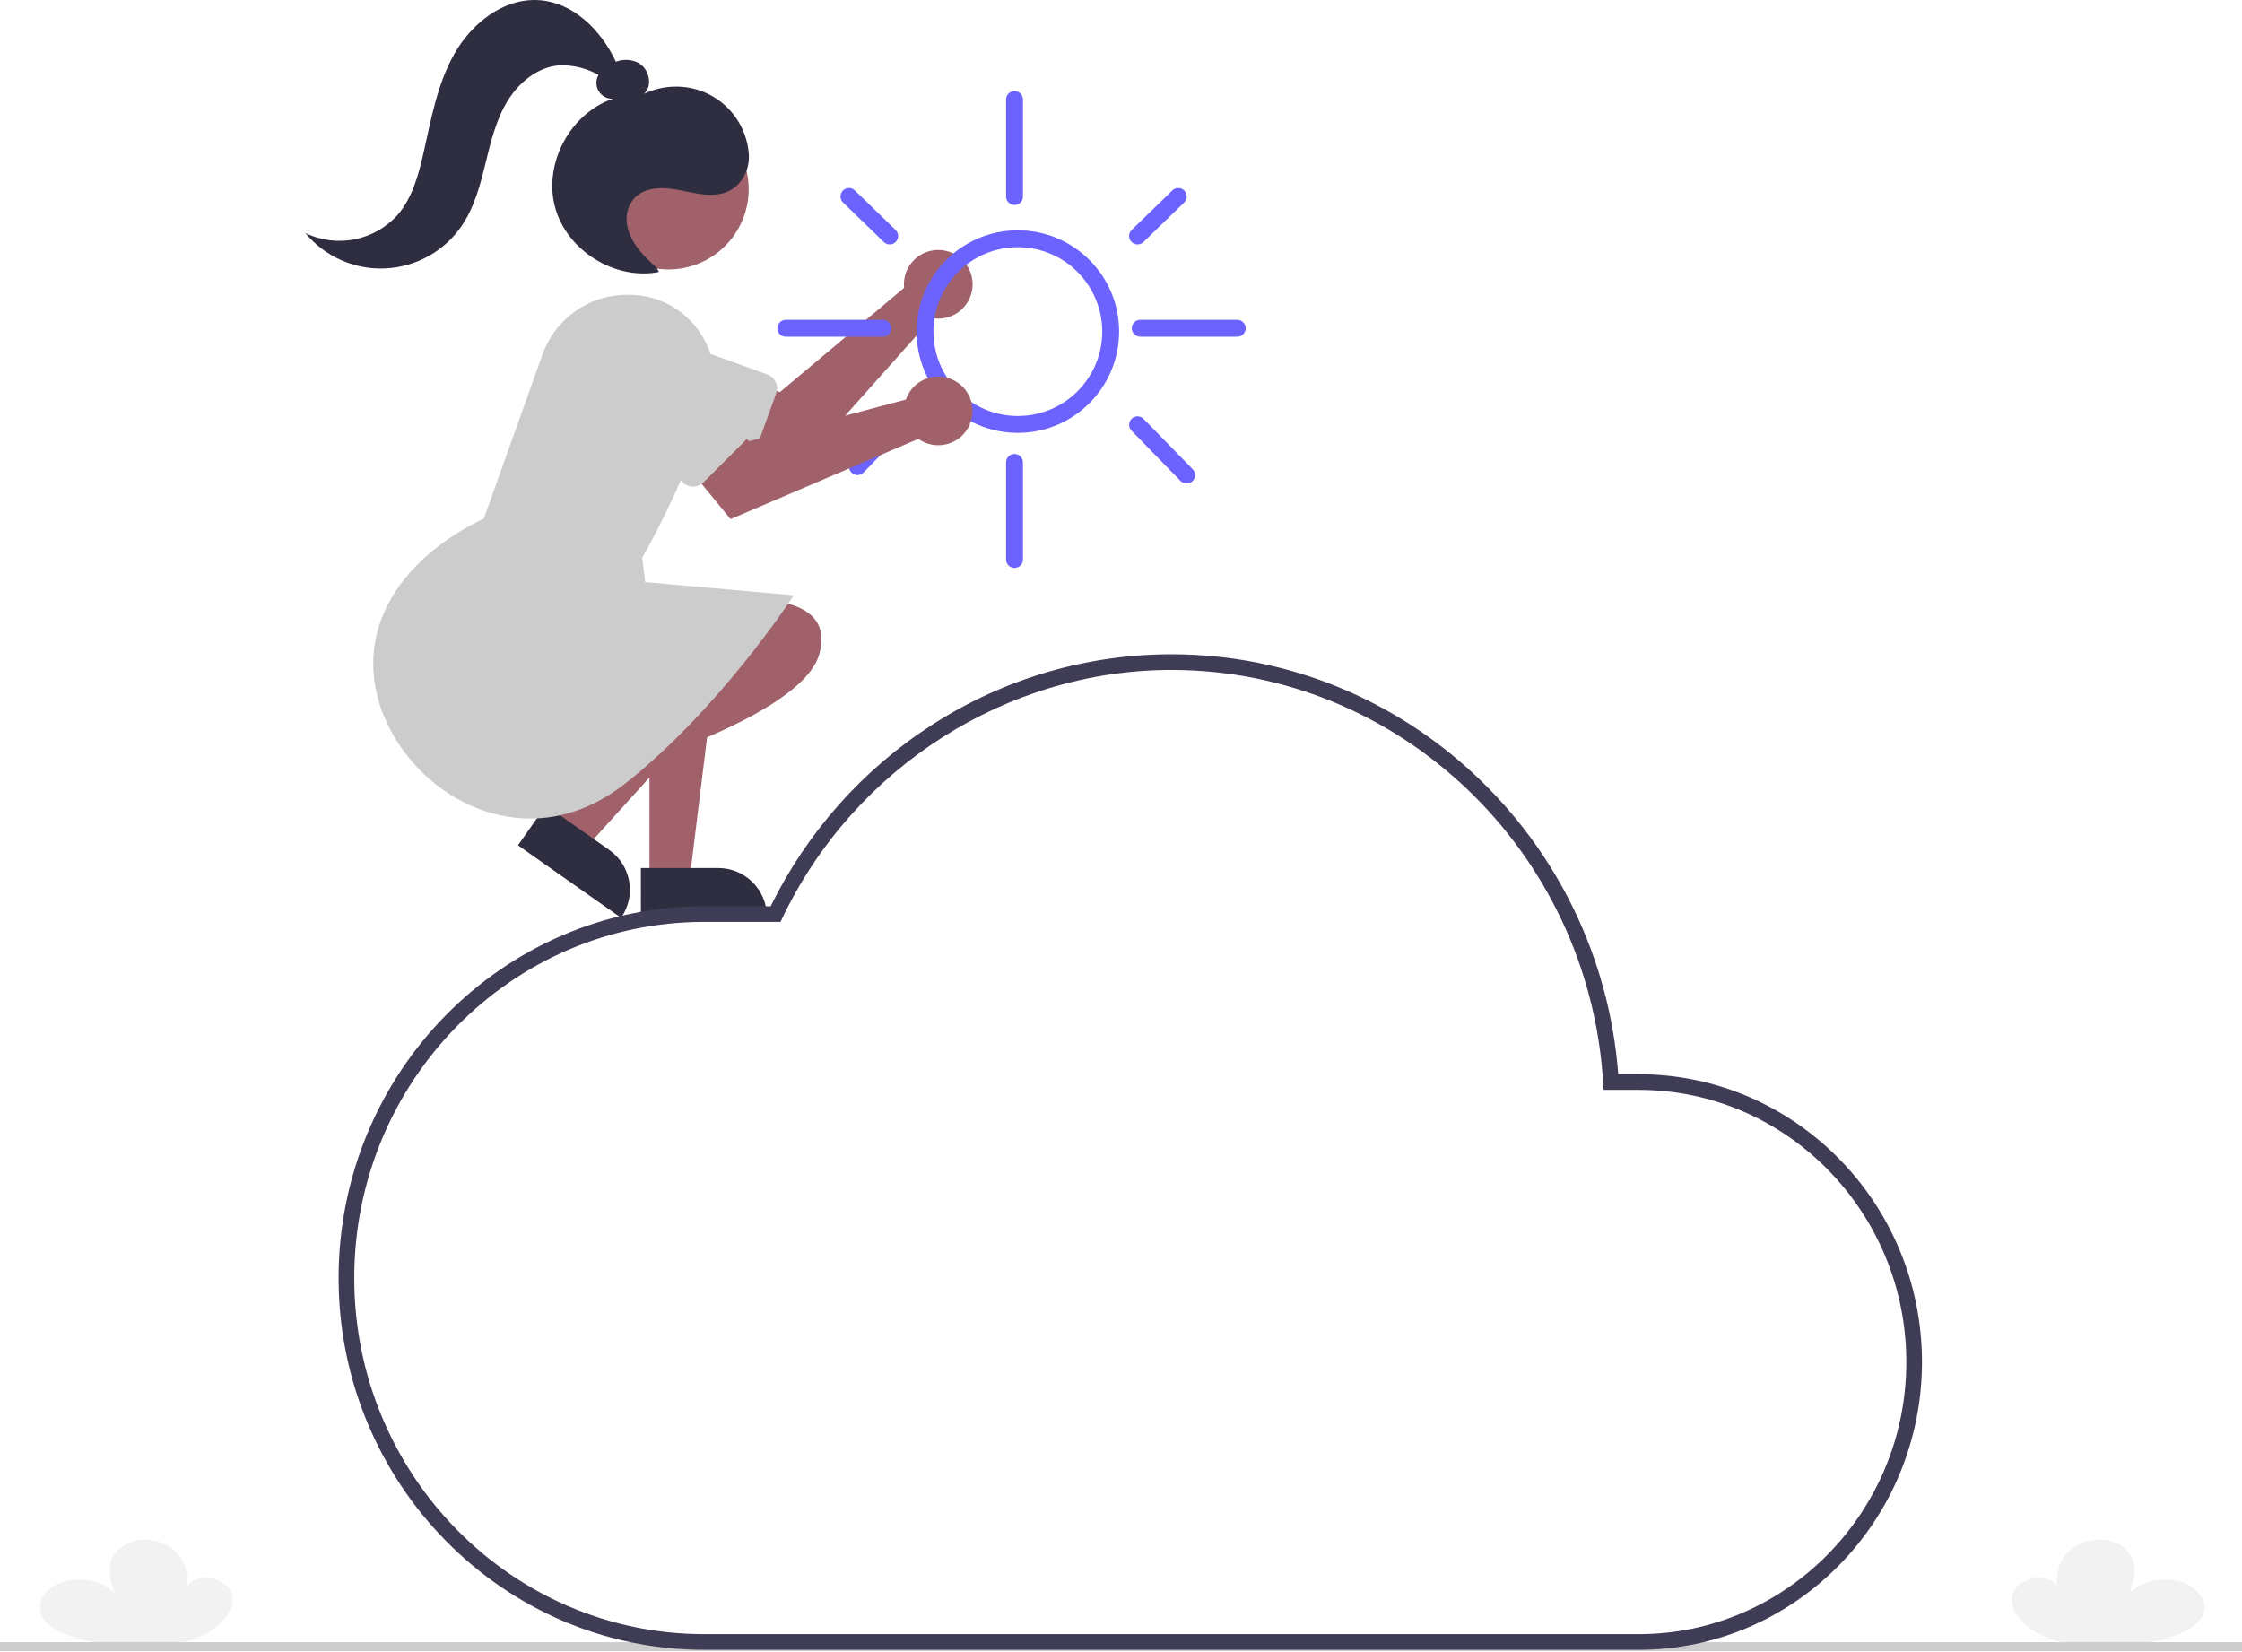
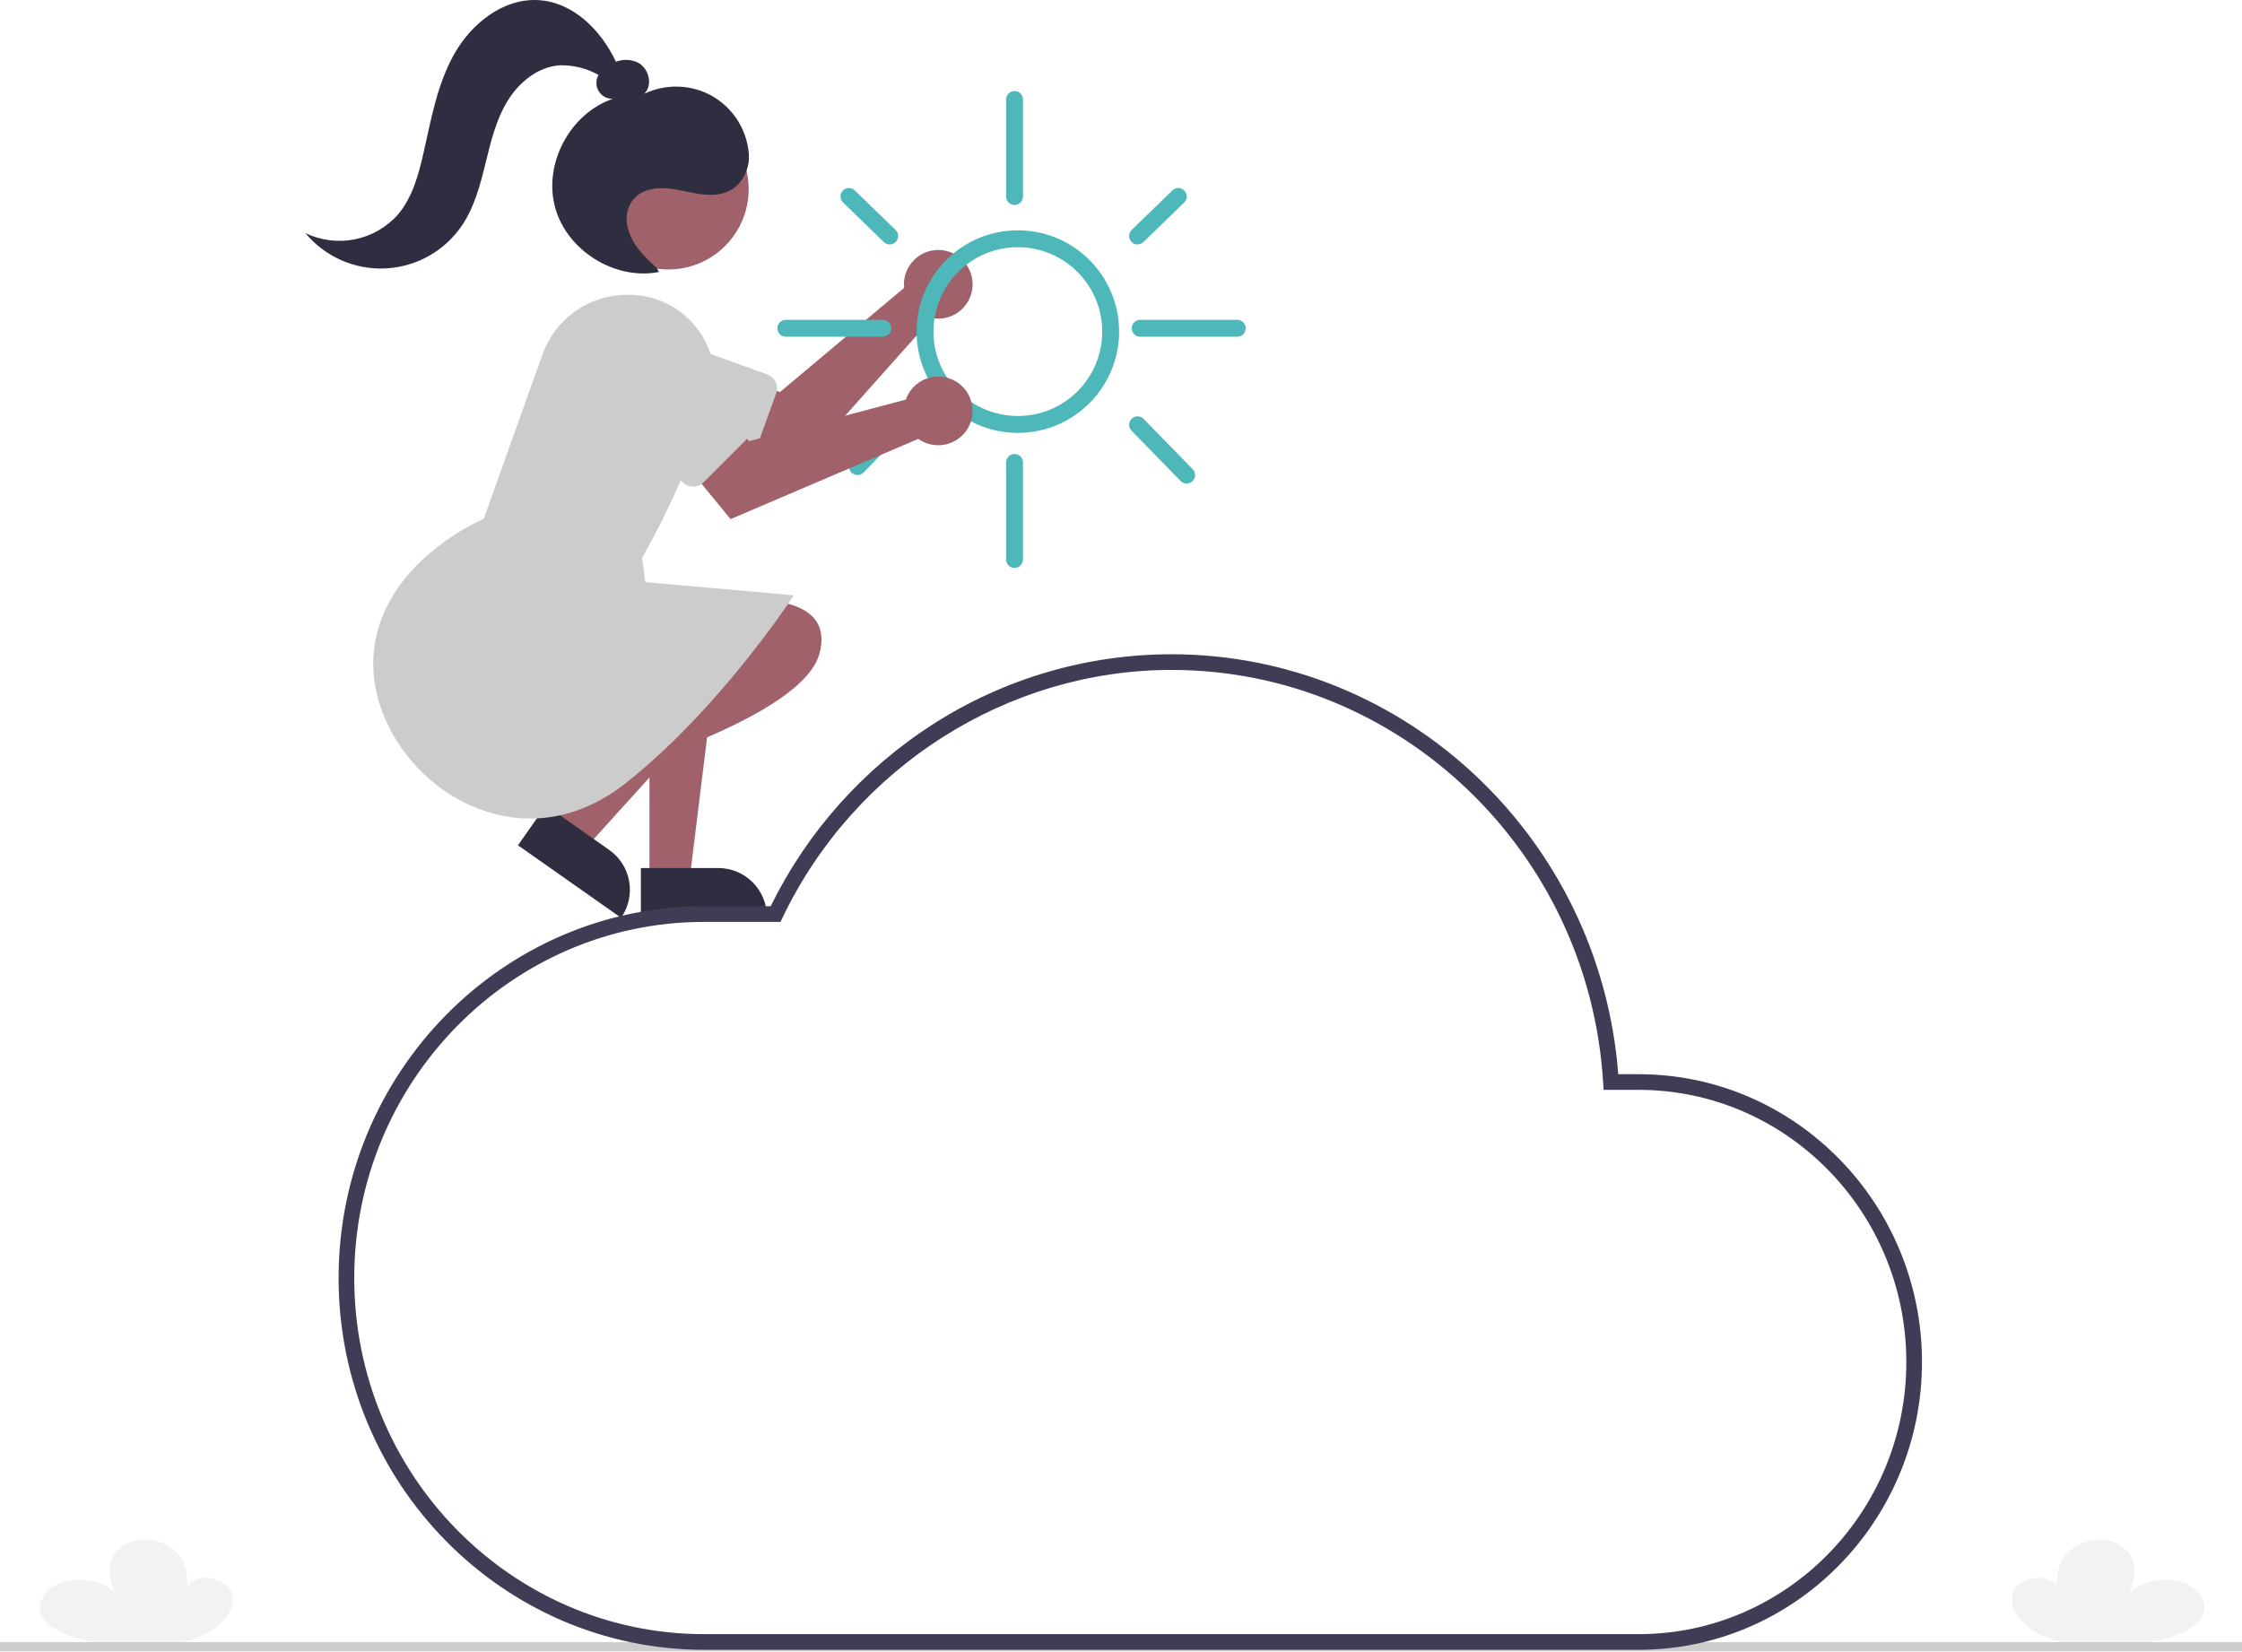
<svg xmlns="http://www.w3.org/2000/svg" id="f3bef9ad-0239-4908-ae6d-7464f49c7d52" data-name="Layer 1" width="859.113" height="632.679" viewBox="0 0 859.113 632.679">
  <path id="bf948e58-f613-467a-9468-983dc892a127" data-name="Path 449" d="M967.942,763.866c-10.593-.44-20.244-4.715-24.61-11.338q-.306-.465-.577-.943c-1.594-2.822-2.092-6.066-.349-8.847s6.1-4.893,10.468-4.454,7.785,3.926,5.976,6.686c-.4-5.578-.735-11.439,3.762-16.294a16.436,16.436,0,0,1,9.207-4.758c9.062-1.594,15.078,3.53,16.283,8.7.889,3.819-.339,7.7-1.562,11.479,3.769-4.457,12.732-6.44,19.6-4.335s10.673,8,8.328,12.9c-2.763,5.764-11.974,8.743-20.53,10.318C986.87,764.281,976.276,764.212,967.942,763.866Z" transform="translate(-170.4435 -133.6603)" fill="#f2f2f2" />
  <path id="b42aec13-b3c1-4211-a06e-06d70154504c" data-name="Path 538" d="M232.952,763.866c10.593-.44,20.244-4.715,24.609-11.338q.307-.465.577-.943c1.594-2.822,2.092-6.066.349-8.847s-6.1-4.893-10.468-4.454-7.786,3.926-5.976,6.686c.4-5.578.735-11.439-3.762-16.294a16.436,16.436,0,0,0-9.206-4.758c-9.062-1.594-15.078,3.53-16.283,8.7-.889,3.819.339,7.7,1.562,11.479-3.769-4.457-12.732-6.44-19.6-4.335s-10.674,8-8.328,12.9c2.763,5.764,11.974,8.743,20.53,10.318C214.024,764.281,224.617,764.212,232.952,763.866Z" transform="translate(-170.4435 -133.6603)" fill="#f2f2f2" />
  <rect id="ff921942-c1a5-4092-8e51-cfff0188952a" data-name="Rectangle 73" y="629.236" width="859.113" height="3.443" fill="#ccc" />
  <path id="a8ec5313-8437-40fa-9ae6-49ad9c080ae2" data-name="Path 525" d="M516.845,241.872a13.191,13.191,0,0,0,.062,2.077l-47.612,39.958-14.2-5.141-10.559,20.414,31.043,14.776,52.052-58.411a13.155,13.155,0,1,0-10.787-13.674Z" transform="translate(-170.4435 -133.6603)" fill="#a0616a" />
  <path id="b5ad9c77-52a4-4655-bf33-f0307720c346" data-name="Path 526" d="M452.989,308.973l-45.978-16.6a16.92,16.92,0,1,1,11.489-31.831l45.978,16.6a5.639,5.639,0,0,1,3.39,7.218l-0.0.001-7.659,21.221a5.648,5.648,0,0,1-7.22,3.39Z" transform="translate(-170.4435 -133.6603)" fill="#ccc" />
  <path id="ee570c5a-79aa-496e-9580-2e913ce96aae" data-name="Path 527" d="M419.316,470.648h15.366l7.31-59.27h-22.678Z" transform="translate(-170.4435 -133.6603)" fill="#a0616a" />
  <path id="ab71c019-c25e-46eb-a51f-1c429aa2c12d" data-name="Path 528" d="M464.315,484.917l-48.293.003-.001-18.659,29.634-.002a18.659,18.659,0,0,1,18.66,18.658Z" transform="translate(-170.4435 -133.6603)" fill="#2f2e41" />
  <path id="f36d9583-efe1-4c6b-b146-57ada20cd73c" data-name="Path 529" d="M381.34,450.797l12.57,8.838,40.071-44.279-18.551-13.043Z" transform="translate(-170.4435 -133.6603)" fill="#a0616a" />
  <path id="efce1b5c-13fd-487e-9a00-7bbfe0293cc7" data-name="Path 530" d="M408.43,485.321l-39.504-27.769,10.729-15.263,24.241,17.04a18.657,18.657,0,0,1,4.534,25.992Z" transform="translate(-170.4435 -133.6603)" fill="#2f2e41" />
  <path id="b962c087-78c3-438a-b2f2-2ecccfec7131" data-name="Path 531" d="M452.939,363.882s38.347-4.524,31.464,20.359-83.577,46.374-83.577,46.374Z" transform="translate(-170.4435 -133.6603)" fill="#a0616a" />
  <circle id="b4ce5f2d-2188-4402-bc9c-1bcfffccb703" data-name="Ellipse 71" cx="256.101" cy="72.466" r="30.784" fill="#a0616a" />
  <path id="bec54b22-7d61-4f61-9a6e-d6909ce0cfb7" data-name="Path 532" d="M328.372,425.52c-17.517-20.4-23.646-51.7,4.288-77.736a92.071,92.071,0,0,1,23.168-15.386l22.512-62.963a34.309,34.309,0,0,1,31.709-22.808,32.834,32.834,0,0,1,31.851,20.484,28.5,28.5,0,0,1,.884,20.184,324.212,324.212,0,0,1-26.269,60.1l1.164,9.313,56.907,5.058-.531.863c-.277.45-28.128,42.885-63.758,71.052-12.183,9.63-24.78,13.622-36.67,13.621C355.598,447.306,339.2,438.127,328.372,425.52Z" transform="translate(-170.4435 -133.6603)" fill="#ccc" />
  <path id="f5e0fb0e-7954-451a-aeef-f3006d7ce30b" data-name="Path 533" d="M323.002,215.786c5.446-6.49,7.782-14.978,9.662-23.24,2.973-13.071,5.274-26.587,11.88-38.252s18.745-21.33,32.13-20.594c13.309.732,24.068,11.439,29.779,23.621a10.594,10.594,0,0,1,8.6.415c4.116,2.254,5.655,8.661,2.229,11.869a28.44,28.44,0,0,1,23.159-.577,27.994,27.994,0,0,1,16.957,23.757,15.262,15.262,0,0,1-4.058,11.45c-5.906,6.08-14.26,3.983-21.688,2.434-7.016-1.463-15.561-1.858-19.514,4.827a12.53,12.53,0,0,0-1.219,9.156c1.514,6.673,6.455,11.321,11.248,15.77l.784,1.456c-16.924,3.3-35.4-8.258-39.844-24.919s5.84-35.882,22.162-41.44h0a6.1,6.1,0,0,1-5.48-9.145,29.015,29.015,0,0,0-14.805-3.699c-8.431.553-15.727,6.554-20.115,13.775s-6.375,15.6-8.387,23.807-4.19,16.569-8.882,23.6a37.55,37.55,0,0,1-60.161,3.086A29.967,29.967,0,0,0,323.002,215.786Z" transform="translate(-170.4435 -133.6603)" fill="#2f2e41" />
-   <path d="M560.473,299.527A38.807,38.807,0,1,1,599.279,260.72,38.851,38.851,0,0,1,560.473,299.527Zm0-71.145A32.339,32.339,0,1,0,592.811,260.72,32.375,32.375,0,0,0,560.473,228.381Z" transform="translate(-170.4435 -133.6603)" fill="#6c63ff" />
-   <path d="M559.199,212.212a3.234,3.234,0,0,1-3.234-3.234V171.788a3.234,3.234,0,0,1,6.468,0V208.978A3.234,3.234,0,0,1,559.199,212.212Z" transform="translate(-170.4435 -133.6603)" fill="#6c63ff" />
-   <path d="M508.731,262.681H471.541a3.234,3.234,0,0,1,0-6.468h37.19a3.234,3.234,0,0,1,0,6.468Z" transform="translate(-170.4435 -133.6603)" fill="#6c63ff" />
-   <path d="M644.554,262.681H607.364a3.234,3.234,0,0,1,0-6.468h37.19a3.234,3.234,0,0,1,0,6.468Z" transform="translate(-170.4435 -133.6603)" fill="#6c63ff" />
-   <path d="M606.342,227.322a3.234,3.234,0,0,1-2.252-5.555l15.574-15.11a3.234,3.234,0,1,1,4.503,4.642L608.594,226.409A3.222,3.222,0,0,1,606.342,227.322Z" transform="translate(-170.4435 -133.6603)" fill="#6c63ff" />
-   <path d="M511.369,227.322a3.223,3.223,0,0,1-2.252-.913l-15.574-15.11a3.234,3.234,0,1,1,4.503-4.642l15.574,15.11a3.234,3.234,0,0,1-2.252,5.555Z" transform="translate(-170.4435 -133.6603)" fill="#6c63ff" />
-   <path d="M499.029,315.696a3.235,3.235,0,0,1-2.32-5.487l15.574-16.038a3.234,3.234,0,0,1,4.641,4.507L501.349,314.715A3.229,3.229,0,0,1,499.029,315.696Z" transform="translate(-170.4435 -133.6603)" fill="#6c63ff" />
-   <path d="M625.15,318.93a3.218,3.218,0,0,1-2.314-.976l-18.808-19.272a3.233,3.233,0,1,1,4.628-4.516l18.808,19.272a3.233,3.233,0,0,1-2.314,5.492Z" transform="translate(-170.4435 -133.6603)" fill="#6c63ff" />
-   <path d="M559.199,351.269a3.234,3.234,0,0,1-3.234-3.234V310.845a3.234,3.234,0,1,1,6.468,0v37.19A3.234,3.234,0,0,1,559.199,351.269Z" transform="translate(-170.4435 -133.6603)" fill="#6c63ff" />
+   <path d="M560.473,299.527A38.807,38.807,0,1,1,599.279,260.72,38.851,38.851,0,0,1,560.473,299.527Zm0-71.145A32.339,32.339,0,1,0,592.811,260.72,32.375,32.375,0,0,0,560.473,228.381Z" transform="translate(-170.4435 -133.6603)" fill="#4eb7ba" />
+   <path d="M559.199,212.212a3.234,3.234,0,0,1-3.234-3.234V171.788a3.234,3.234,0,0,1,6.468,0V208.978A3.234,3.234,0,0,1,559.199,212.212Z" transform="translate(-170.4435 -133.6603)" fill="#4eb7ba" />
+   <path d="M508.731,262.681H471.541a3.234,3.234,0,0,1,0-6.468h37.19a3.234,3.234,0,0,1,0,6.468Z" transform="translate(-170.4435 -133.6603)" fill="#4eb7ba" />
+   <path d="M644.554,262.681H607.364a3.234,3.234,0,0,1,0-6.468h37.19a3.234,3.234,0,0,1,0,6.468Z" transform="translate(-170.4435 -133.6603)" fill="#4eb7ba" />
+   <path d="M606.342,227.322a3.234,3.234,0,0,1-2.252-5.555l15.574-15.11a3.234,3.234,0,1,1,4.503,4.642L608.594,226.409A3.222,3.222,0,0,1,606.342,227.322Z" transform="translate(-170.4435 -133.6603)" fill="#4eb7ba" />
+   <path d="M511.369,227.322a3.223,3.223,0,0,1-2.252-.913l-15.574-15.11a3.234,3.234,0,1,1,4.503-4.642l15.574,15.11a3.234,3.234,0,0,1-2.252,5.555Z" transform="translate(-170.4435 -133.6603)" fill="#4eb7ba" />
+   <path d="M499.029,315.696a3.235,3.235,0,0,1-2.32-5.487l15.574-16.038a3.234,3.234,0,0,1,4.641,4.507L501.349,314.715A3.229,3.229,0,0,1,499.029,315.696Z" transform="translate(-170.4435 -133.6603)" fill="#4eb7ba" />
+   <path d="M625.15,318.93a3.218,3.218,0,0,1-2.314-.976l-18.808-19.272a3.233,3.233,0,1,1,4.628-4.516l18.808,19.272a3.233,3.233,0,0,1-2.314,5.492Z" transform="translate(-170.4435 -133.6603)" fill="#4eb7ba" />
+   <path d="M559.199,351.269a3.234,3.234,0,0,1-3.234-3.234V310.845a3.234,3.234,0,1,1,6.468,0v37.19A3.234,3.234,0,0,1,559.199,351.269Z" transform="translate(-170.4435 -133.6603)" fill="#4eb7ba" />
  <path id="b0998da5-27dc-40b2-8d45-277f647e44e1" data-name="Path 536" d="M518.389,284.863a13.189,13.189,0,0,0-.826,1.906l-60.083,15.933-10.667-10.689-18.235,13.989,21.819,26.57,71.943-30.748a13.155,13.155,0,1,0-3.952-16.962Z" transform="translate(-170.4435 -133.6603)" fill="#a0616a" />
  <path id="a2d8cb05-8bad-48ca-a39c-34dd34963d12" data-name="Path 537" d="M432.065,318.459l-34.563-34.568a16.92,16.92,0,1,1,23.929-23.929h0l34.565,34.565a5.639,5.639,0,0,1,.001,7.975l-.001.001-15.953,15.954a5.648,5.648,0,0,1-7.977,0Z" transform="translate(-170.4435 -133.6603)" fill="#ccc" />
  <path d="M798.37,765.815H440.288c-77.252,0-140.1-63.906-140.1-142.458s62.849-142.458,140.1-142.458H465.762a173.714,173.714,0,0,1,62.432-69.888,169.271,169.271,0,0,1,91.134-26.659c89.593,0,164.269,70.452,171.219,160.913h7.823c59.858,0,108.557,49.469,108.557,110.275S858.229,765.815,798.37,765.815Zm-358.083-278.915c-73.943,0-134.1,61.214-134.1,136.458,0,75.243,60.157,136.458,134.1,136.458H798.37c56.55,0,102.557-46.777,102.557-104.275s-46.007-104.275-102.557-104.275H784.925l-.172-2.817c-5.406-88.651-78.069-158.095-165.424-158.095-62.904,0-121.383,37.229-148.983,94.843l-.816,1.704Z" transform="translate(-170.4435 -133.6603)" fill="#3f3d56" />
</svg>
